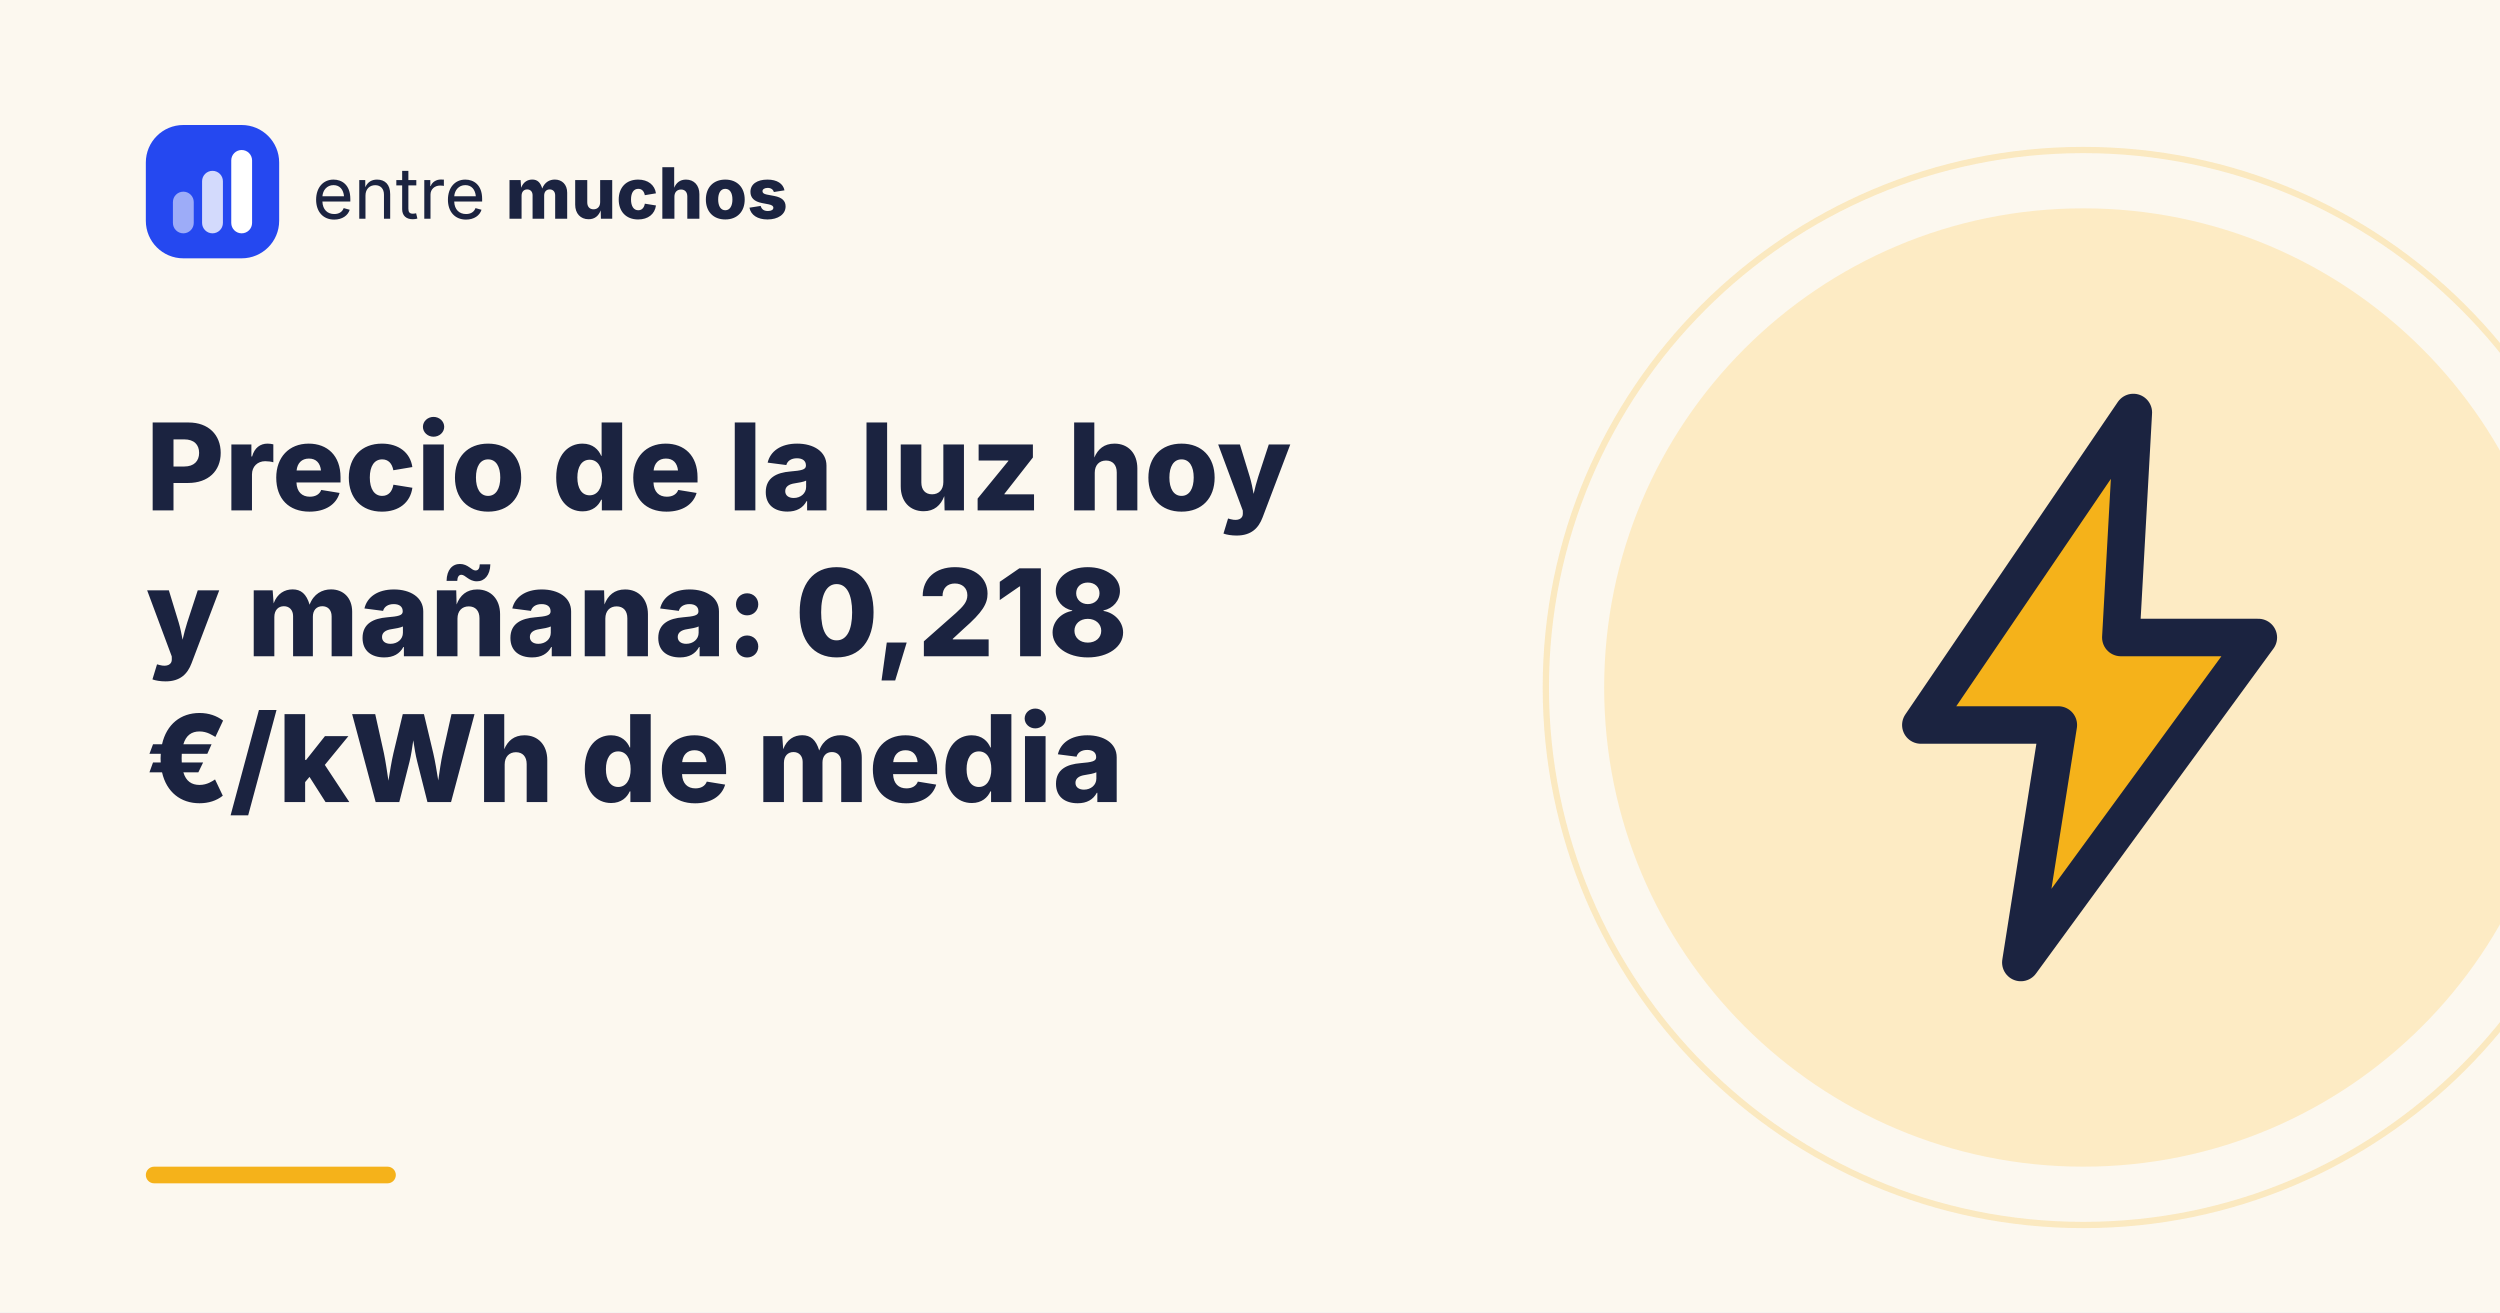
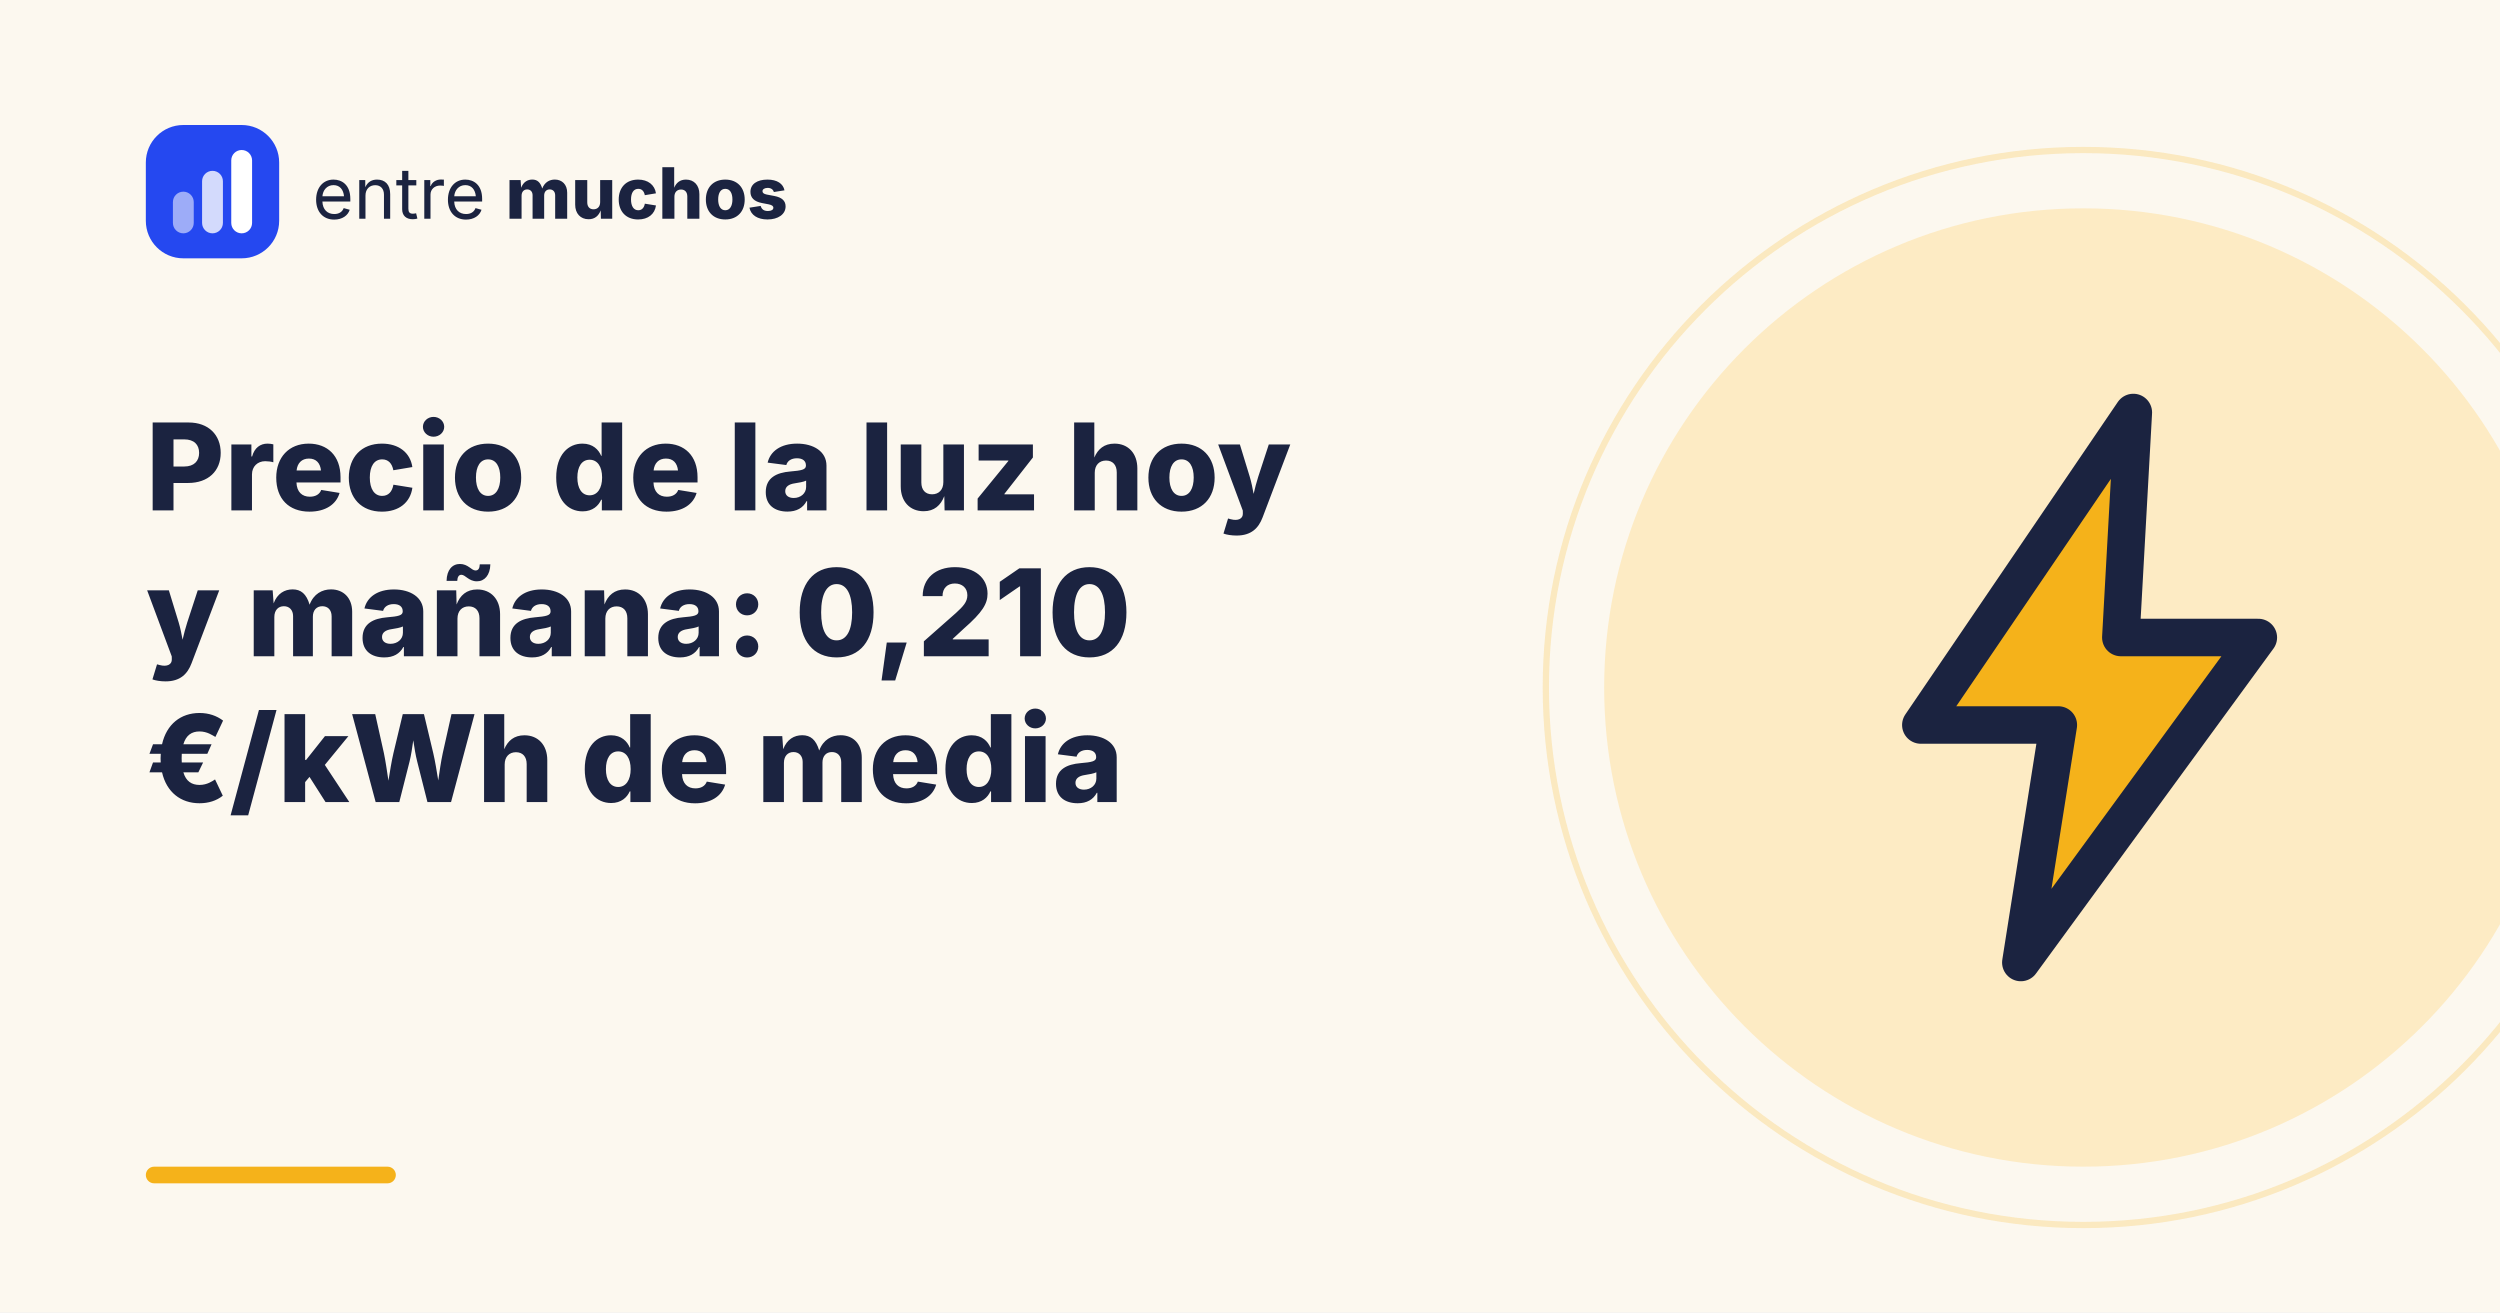
- <svg xmlns="http://www.w3.org/2000/svg" width="1200" height="630" viewBox="0 0 1200 630" role="img" aria-label="Precio de la luz hoy y mañana: 0,218 €/kWh de media">
+ <svg xmlns="http://www.w3.org/2000/svg" width="1200" height="630" viewBox="0 0 1200 630" role="img" aria-label="Precio de la luz hoy y mañana: 0,210 €/kWh de media">
  <rect width="1200" height="630" fill="#fcf8ef" />
  <circle cx="1000" cy="330" r="230" fill="#fdebc4" />
  <circle cx="1000" cy="330" r="258" fill="none" stroke="#f5b21a" stroke-opacity=".22" stroke-width="3" />
  <g transform="translate(850 180) scale(3)">
    <path d="M58 6 24 56h22l-6 38 38-52H56z" fill="#f5b21a" stroke="#1b2340" stroke-width="6" stroke-linejoin="round" />
  </g>
  <rect x="70" y="60" width="64" height="64" rx="18" fill="#2548f0" />
  <rect x="83" y="92" width="10" height="20" rx="5" fill="#fff" fill-opacity=".55" />
  <rect x="97" y="82" width="10" height="30" rx="5" fill="#fff" fill-opacity=".8" />
  <rect x="111" y="72" width="10" height="40" rx="5" fill="#fff" />
  <text x="150" y="105" font-family="Inter,Helvetica,Arial,sans-serif" font-size="34" fill="#1b2340">entre <tspan font-weight="800">muchos</tspan>
  </text>
  <text font-family="Inter,Helvetica,Arial,sans-serif" font-size="58" font-weight="800" fill="#1b2340">
    <tspan x="70" y="245">Precio de la luz hoy</tspan>
-     <tspan x="70" y="315">y mañana: 0,218</tspan>
+     <tspan x="70" y="315">y mañana: 0,210</tspan>
    <tspan x="70" y="385">€/kWh de media</tspan>
  </text>
  <rect x="70" y="560" width="120" height="8" rx="4" fill="#f5b21a" />
</svg>
